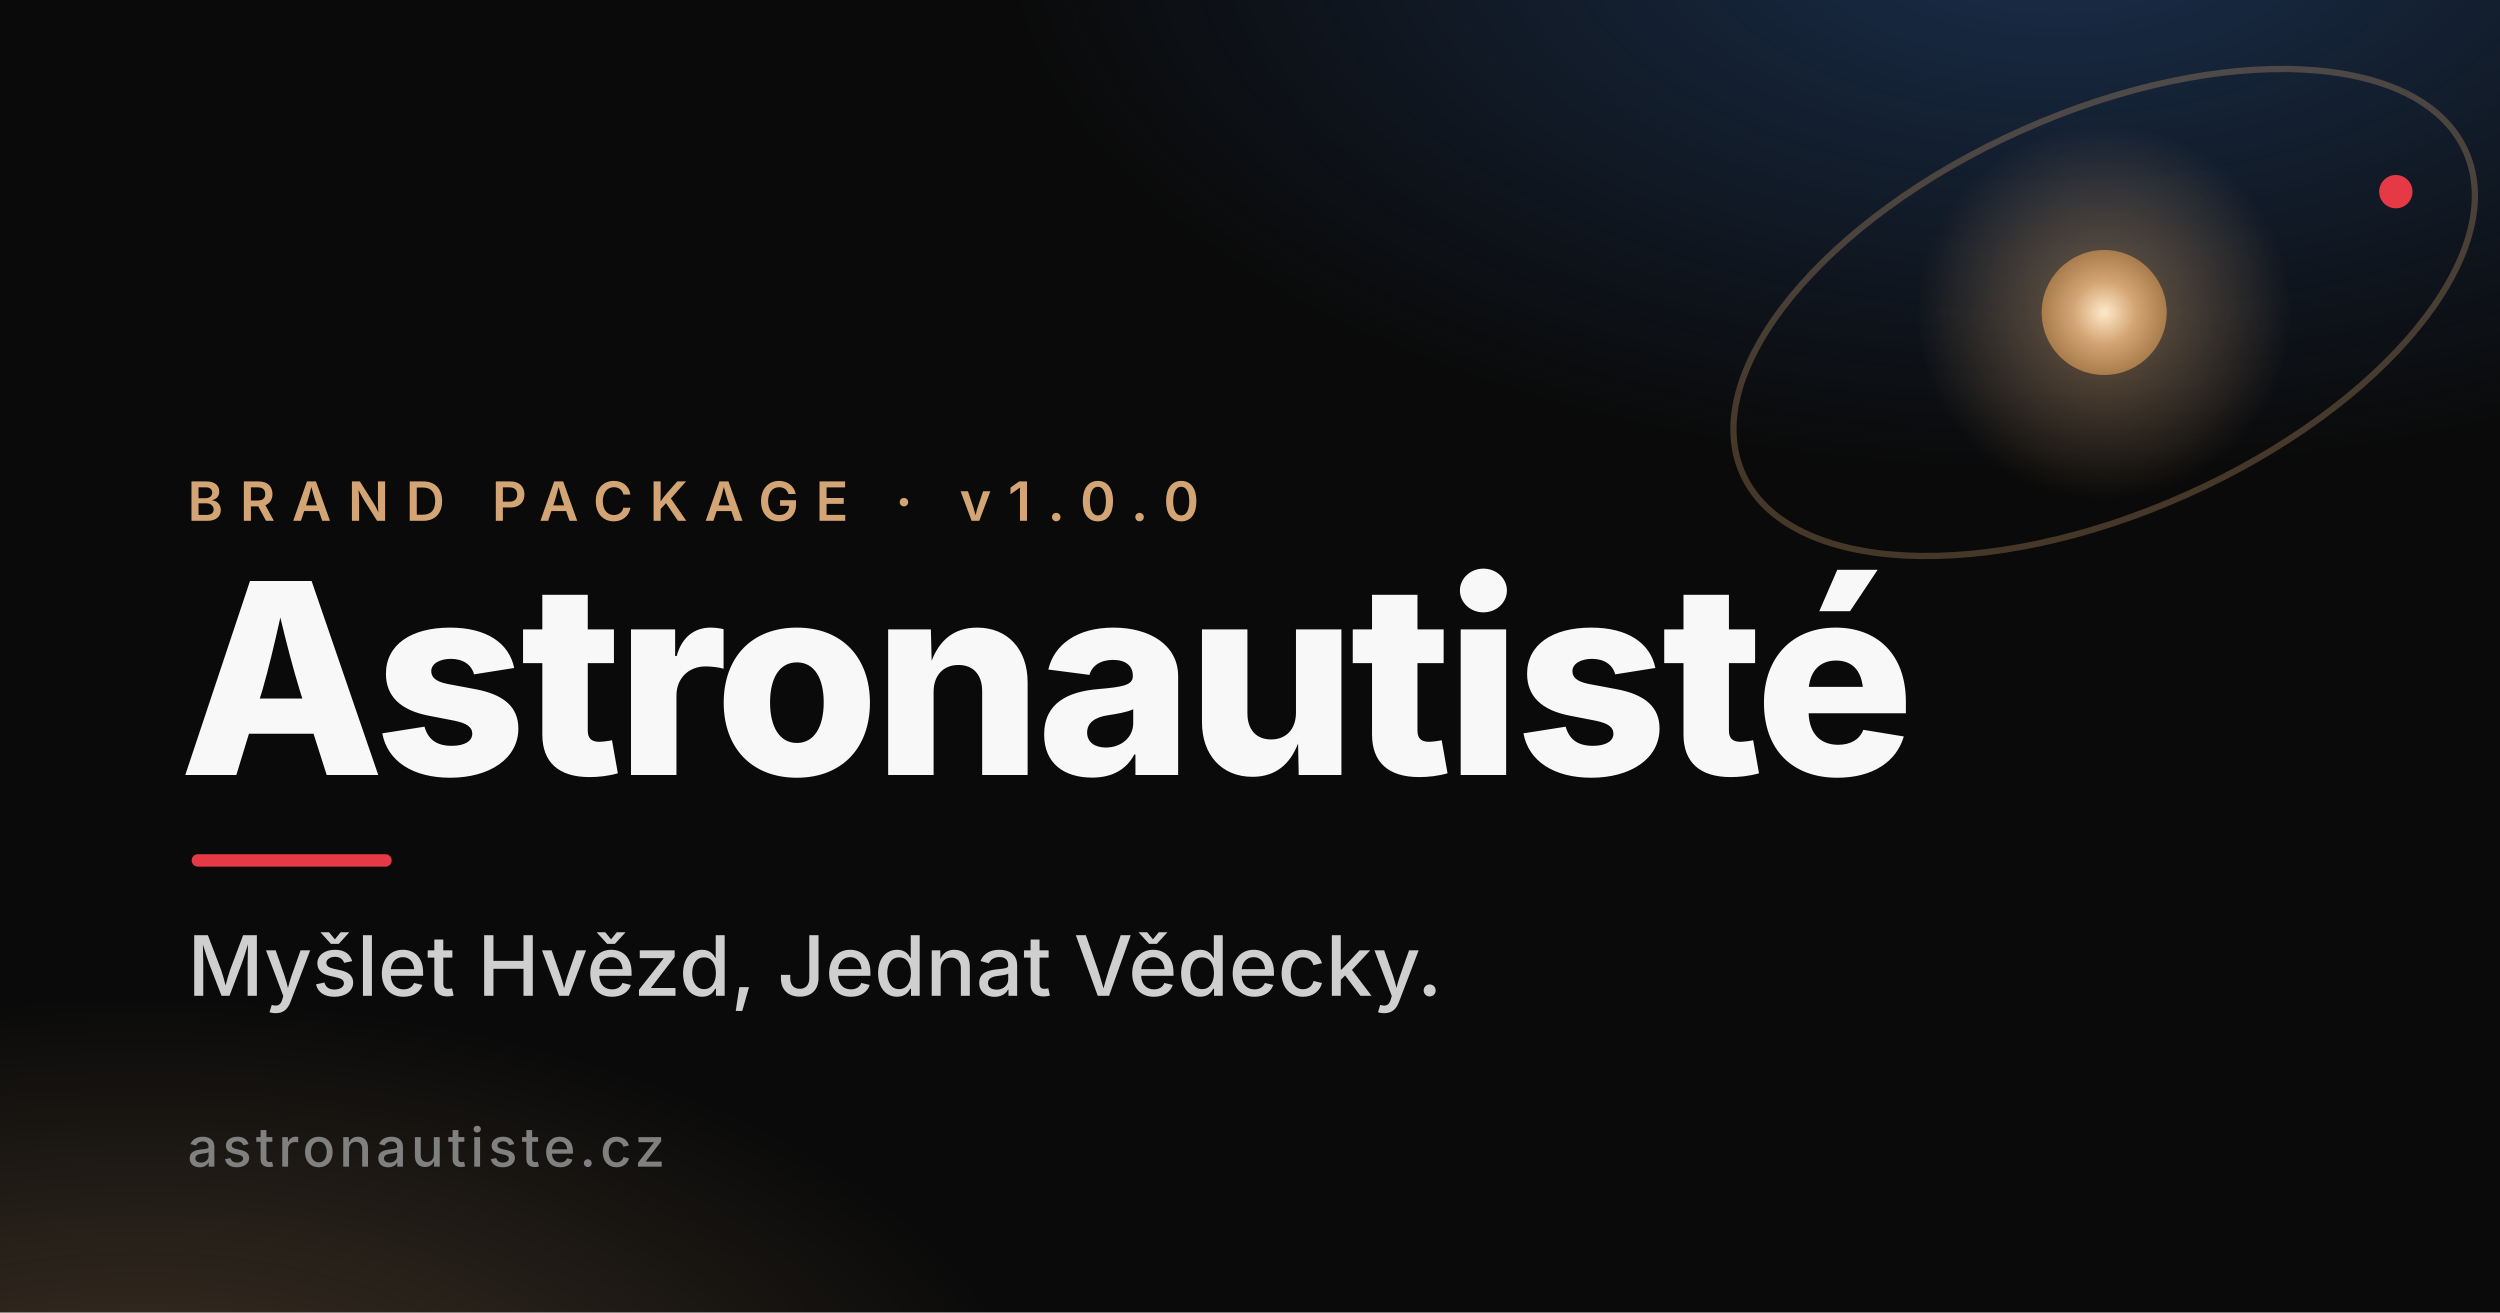
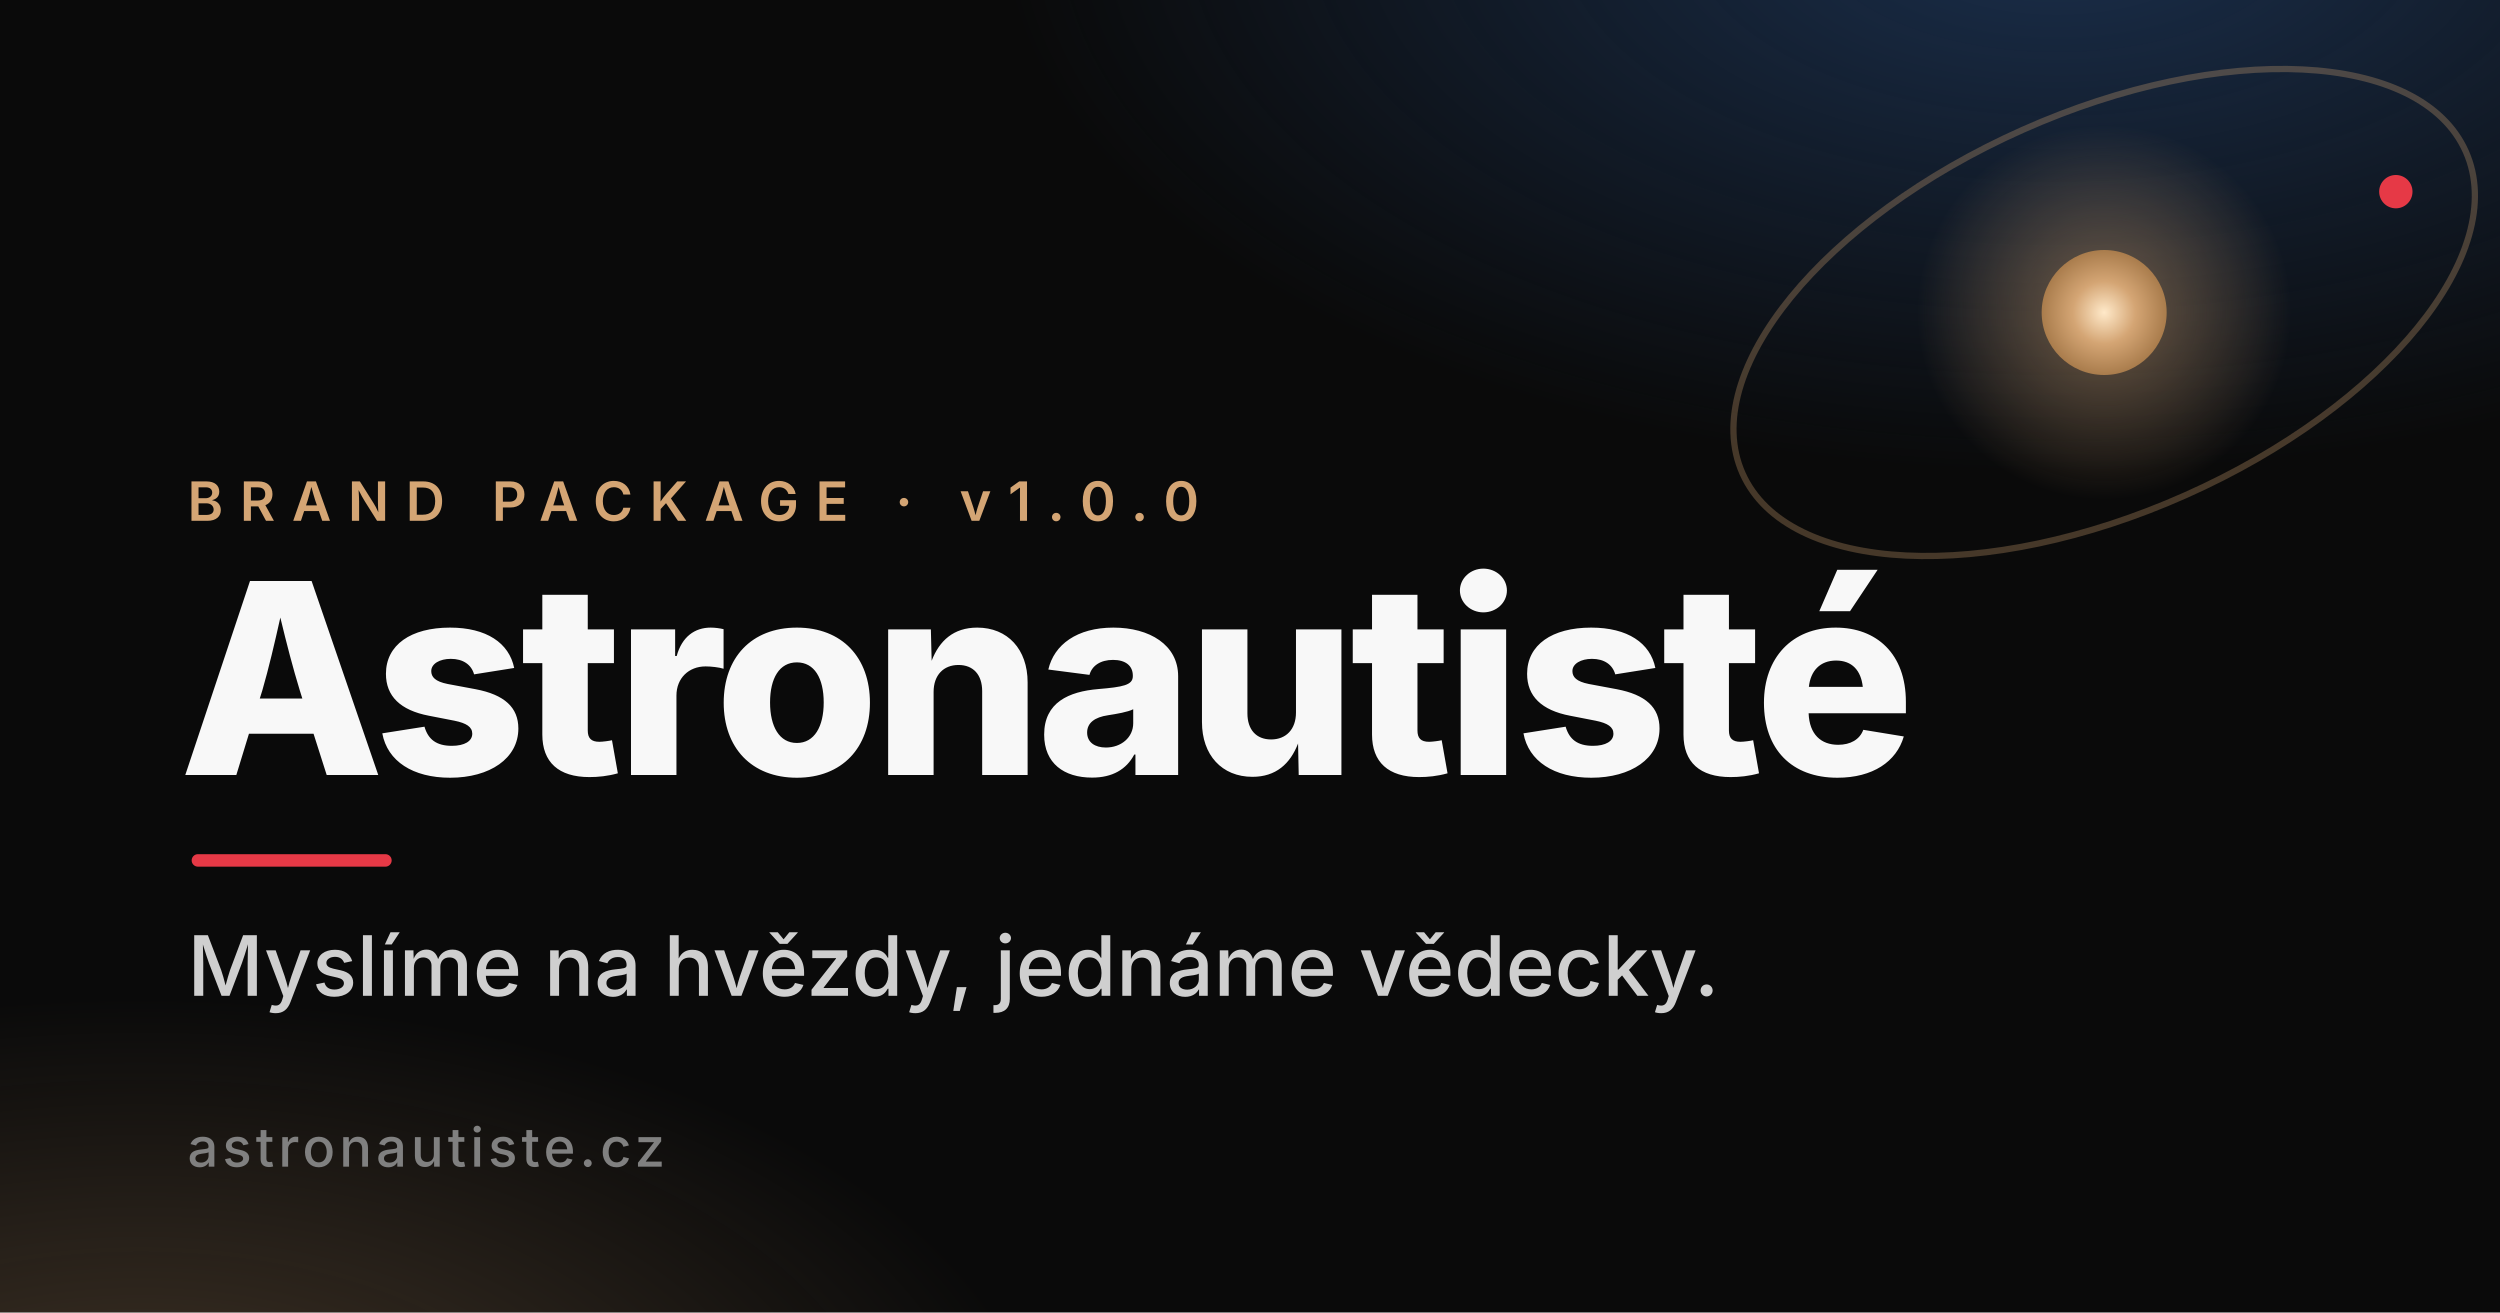
<svg xmlns="http://www.w3.org/2000/svg" width="1200" height="630" viewBox="0 0 1200 630">
  <defs>
    <radialGradient id="g1" cx="82%" cy="-6%" r="70%">
      <stop offset="0%" stop-color="#1d3557" stop-opacity="0.85" />
      <stop offset="60%" stop-color="#1d3557" stop-opacity="0" />
    </radialGradient>
    <radialGradient id="g2" cx="6%" cy="112%" r="60%">
      <stop offset="0%" stop-color="#d4a574" stop-opacity="0.28" />
      <stop offset="60%" stop-color="#d4a574" stop-opacity="0" />
    </radialGradient>
    <radialGradient id="dot" cx="50%" cy="50%" r="50%">
      <stop offset="0%" stop-color="#ffe9c9" />
      <stop offset="50%" stop-color="#d4a574" />
      <stop offset="100%" stop-color="#a97c4c" />
    </radialGradient>
    <radialGradient id="dotglow" cx="50%" cy="50%" r="50%">
      <stop offset="0%" stop-color="#d4a574" stop-opacity="0.5" />
      <stop offset="100%" stop-color="#d4a574" stop-opacity="0" />
    </radialGradient>
  </defs>
  <rect width="1200" height="630" fill="#0a0a0a" />
  <rect width="1200" height="630" fill="url(#g1)" />
  <rect width="1200" height="630" fill="url(#g2)" />
  <ellipse cx="1010" cy="150" rx="190" ry="96" fill="none" stroke="#d4a574" stroke-opacity="0.30" stroke-width="3" transform="rotate(-24 1010 150)" />
  <circle cx="1010" cy="150" r="90" fill="url(#dotglow)" />
  <circle cx="1010" cy="150" r="30" fill="url(#dot)" />
  <circle cx="1150" cy="92" r="8" fill="#e63946" />
  <text x="90" y="250" fill="#d4a574" font-family="Inter, Helvetica, Arial, sans-serif" font-size="26" font-weight="600" letter-spacing="8">BRAND PACKAGE · v1.0.0</text>
  <text x="86" y="372" fill="#f8f8f8" font-family="Inter, Helvetica, Arial, sans-serif" font-size="128" font-weight="800" letter-spacing="-3">Astronautisté</text>
  <rect x="92" y="410" width="96" height="6" rx="3" fill="#e63946" />
-   <text x="90" y="478" fill="#cfcfcf" font-family="Inter, Helvetica, Arial, sans-serif" font-size="40" font-weight="500">Myšlet Hvězd, Jednat Vědecky.</text>
+   <text x="90" y="478" fill="#cfcfcf" font-family="Inter, Helvetica, Arial, sans-serif" font-size="40" font-weight="500">Myslíme na hvězdy, jednáme vědecky.</text>
  <text x="90" y="560" fill="#808080" font-family="Inter, Helvetica, Arial, sans-serif" font-size="26" font-weight="500" letter-spacing="2">astronautiste.cz</text>
</svg>
